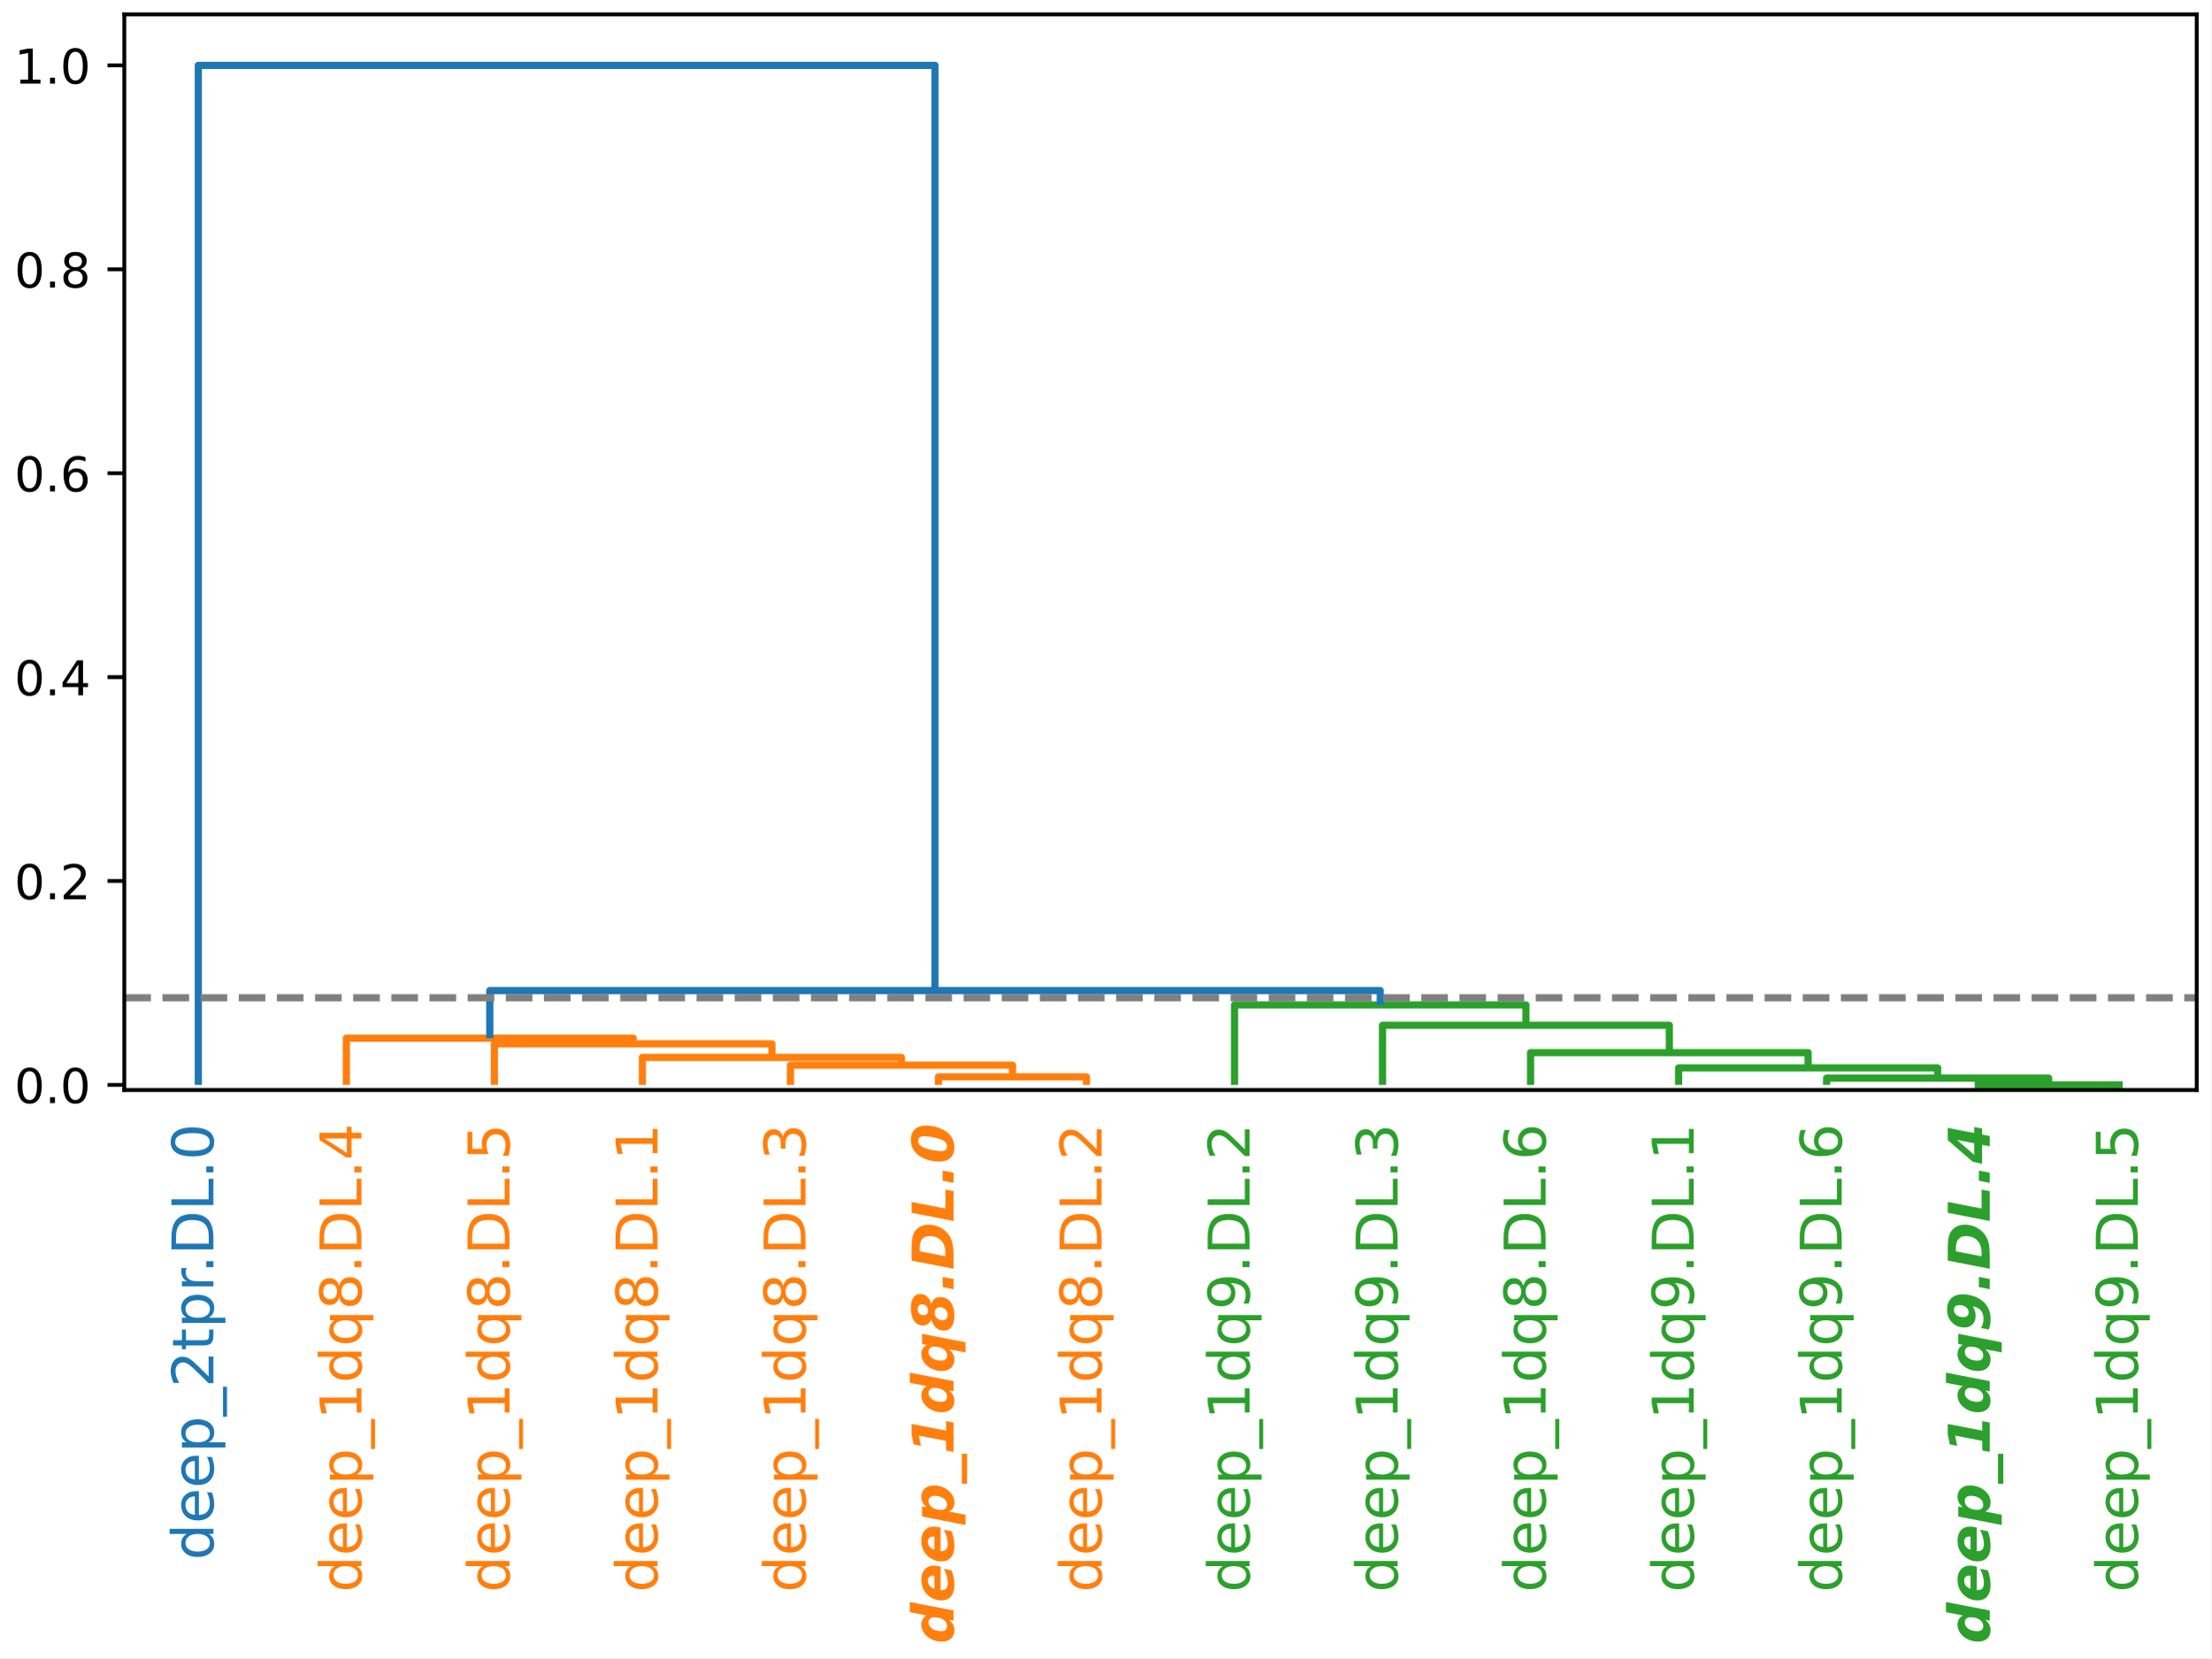
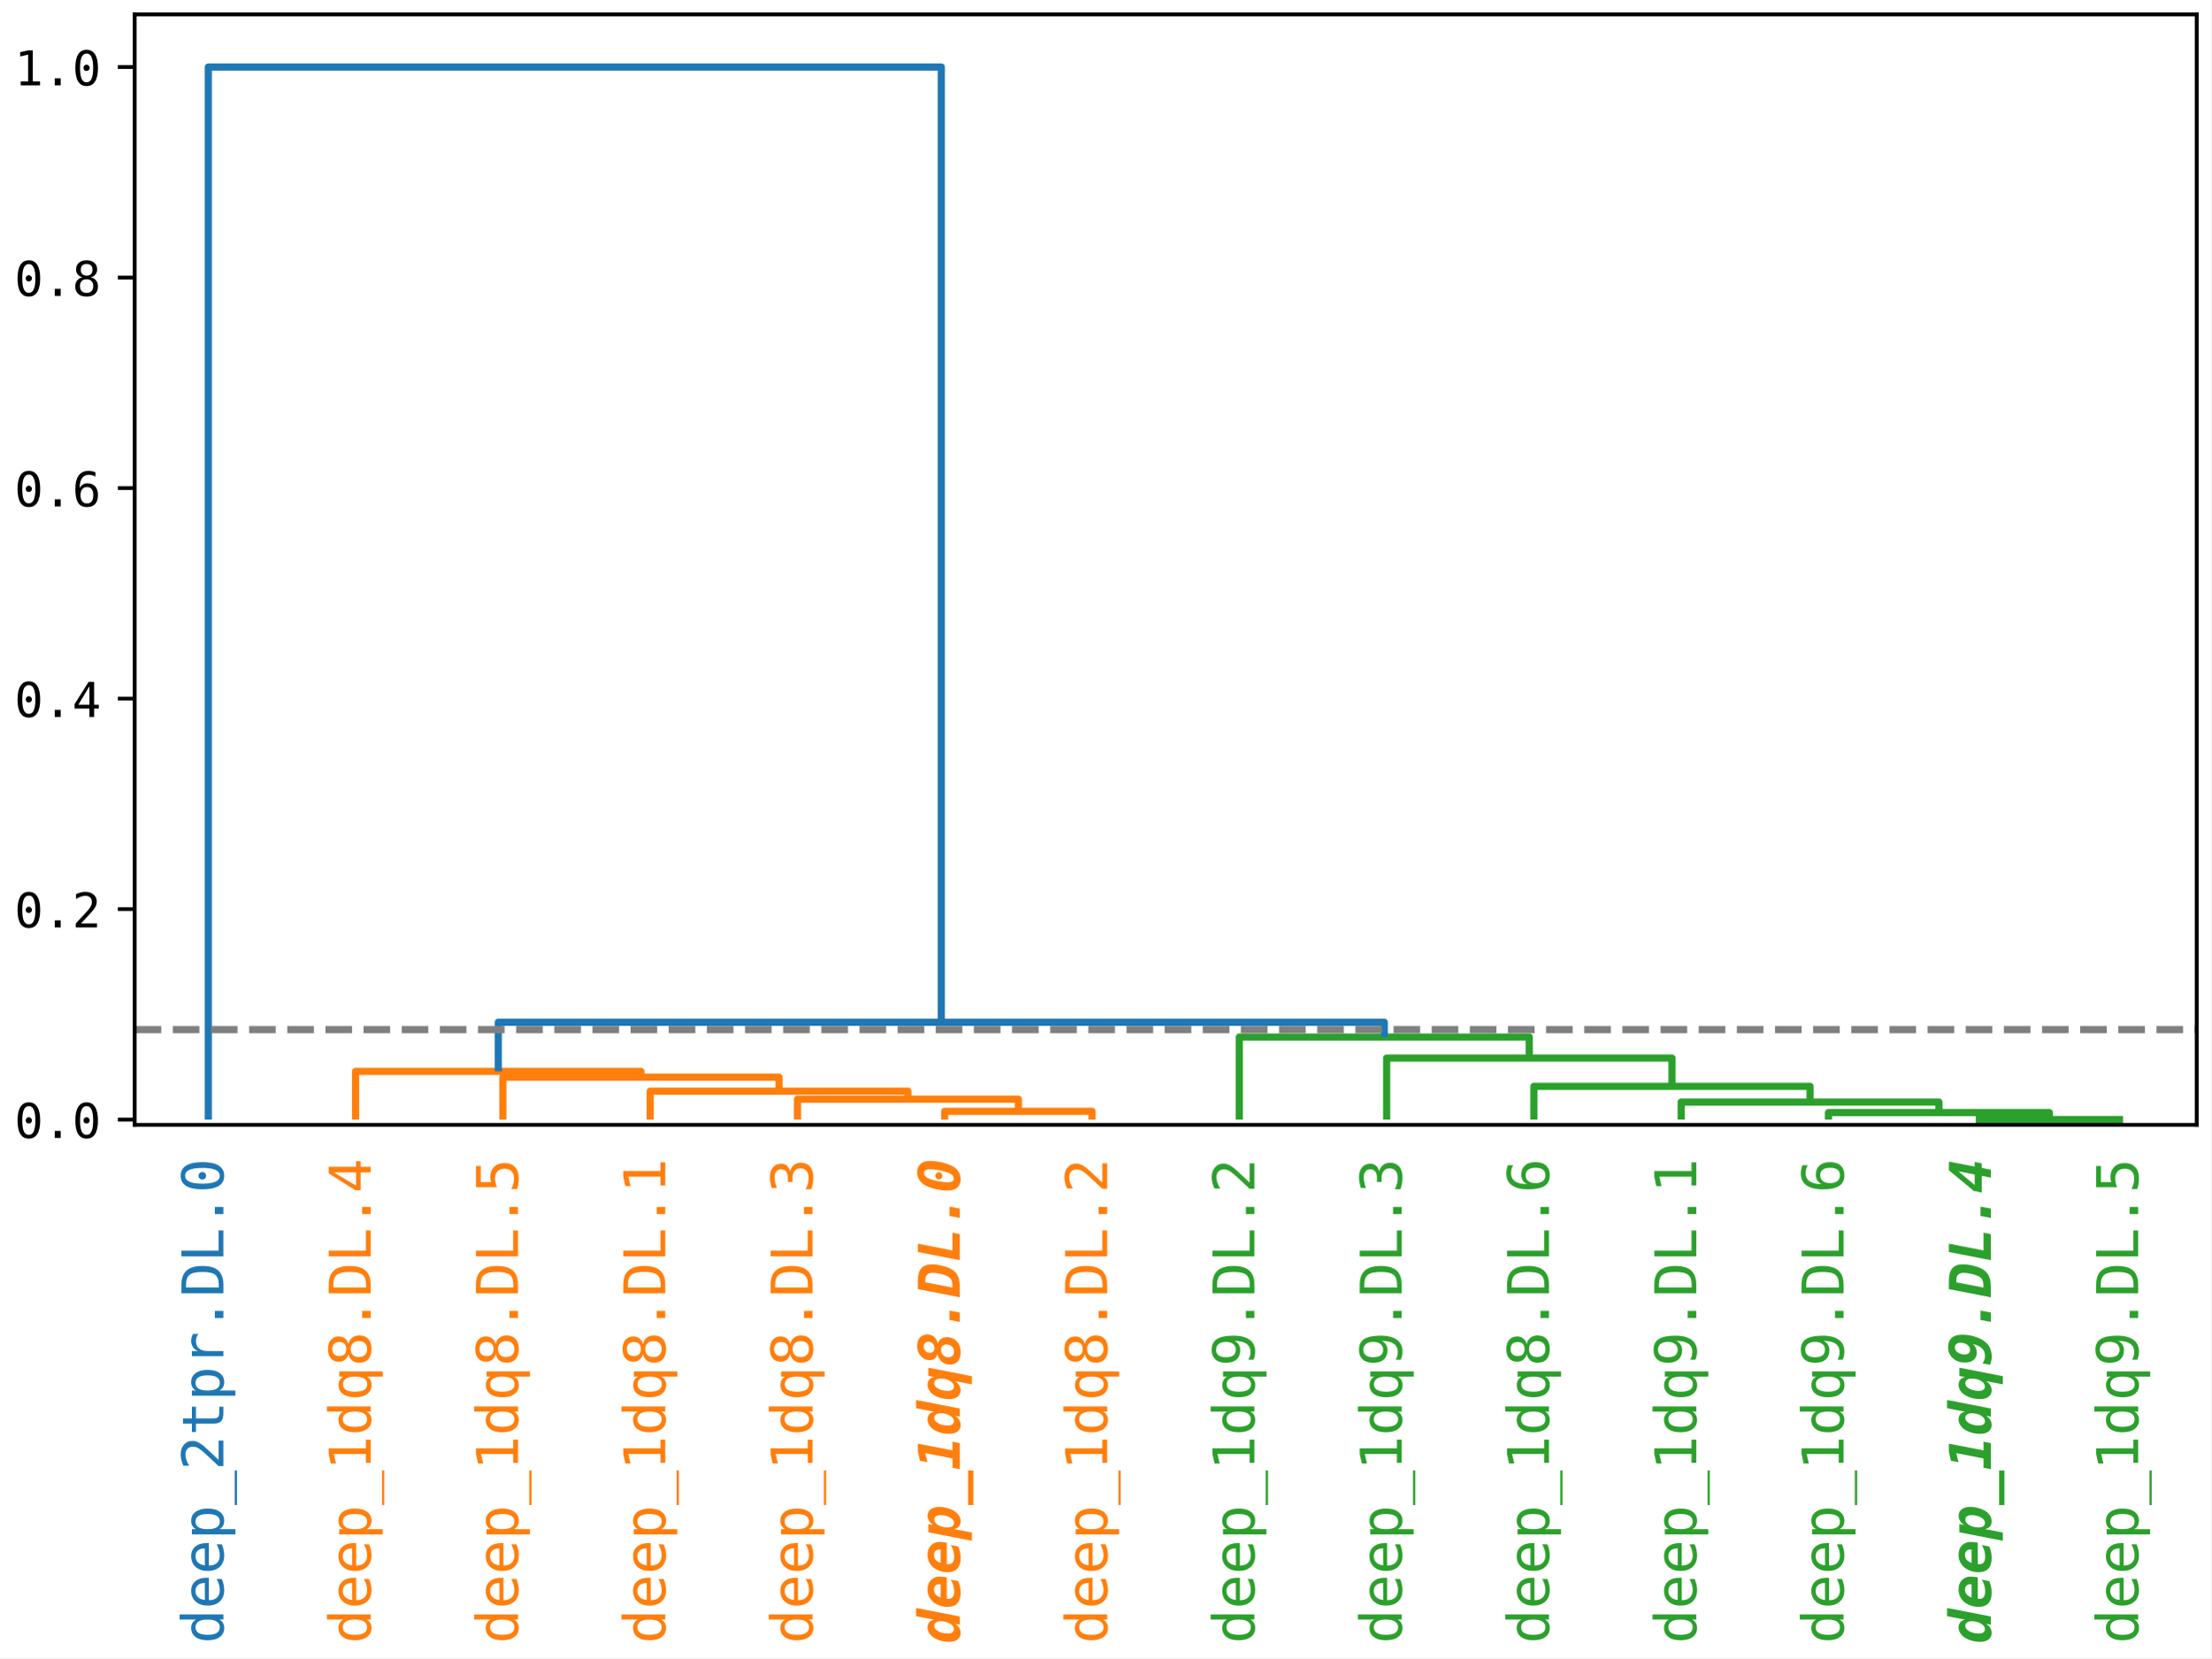
<svg xmlns="http://www.w3.org/2000/svg" xmlns:xlink="http://www.w3.org/1999/xlink" width="460.8pt" height="345.6pt" viewBox="0 0 460.8 345.6" version="1.1">
  <defs>
    <style type="text/css">*{stroke-linejoin: round; stroke-linecap: butt}</style>
  </defs>
  <g id="figure_1">
    <g id="patch_1">
      <path d="M 0 345.6  L 460.8 345.6  L 460.8 0  L 0 0  z " style="fill: #ffffff" />
    </g>
    <g id="axes_1">
      <g id="patch_2">
-         <path d="M 25.903 227.191  L 457.8 227.191  L 457.8 3  L 25.903 3  z " style="fill: #ffffff" />
+         <path d="M 28.061 234.459  L 457.8 234.459  L 457.8 3  L 28.061 3  z " style="fill: #ffffff" />
      </g>
      <g id="matplotlib.axis_1">
        <g id="xtick_1">
          <g id="text_1">
-             <text style="font-size: 12px; font-family: 'DejaVu Sans', 'Bitstream Vera Sans', 'Computer Modern Sans Serif', 'Lucida Grande', 'Verdana', 'Geneva', 'Lucid', 'Arial', 'Helvetica', 'Avant Garde', sans-serif; fill: #1f77b4" transform="translate(44.47261 325.1791) rotate(-90)">deep_2tpr.DL.0</text>
+             <text style="font-size: 12px; font-family: 'DejaVu Sans Mono', 'Arial', 'Helvetica', sans-serif; fill: #1f77b4" transform="translate(46.55336 342.5998) rotate(-90)">deep_2tpr.DL.0</text>
          </g>
        </g>
        <g id="xtick_2">
          <g id="text_2">
-             <text style="font-size: 12px; font-family: 'DejaVu Sans', 'Bitstream Vera Sans', 'Computer Modern Sans Serif', 'Lucida Grande', 'Verdana', 'Geneva', 'Lucid', 'Arial', 'Helvetica', 'Avant Garde', sans-serif; fill: #ff7f0e" transform="translate(75.32235 331.8898) rotate(-90)">deep_1dq8.DL.4</text>
+             <text style="font-size: 12px; font-family: 'DejaVu Sans Mono', 'Arial', 'Helvetica', sans-serif; fill: #ff7f0e" transform="translate(77.24897 342.5998) rotate(-90)">deep_1dq8.DL.4</text>
          </g>
        </g>
        <g id="xtick_3">
          <g id="text_3">
-             <text style="font-size: 12px; font-family: 'DejaVu Sans', 'Bitstream Vera Sans', 'Computer Modern Sans Serif', 'Lucida Grande', 'Verdana', 'Geneva', 'Lucid', 'Arial', 'Helvetica', 'Avant Garde', sans-serif; fill: #ff7f0e" transform="translate(106.1721 331.8898) rotate(-90)">deep_1dq8.DL.5</text>
+             <text style="font-size: 12px; font-family: 'DejaVu Sans Mono', 'Arial', 'Helvetica', sans-serif; fill: #ff7f0e" transform="translate(107.9446 342.5998) rotate(-90)">deep_1dq8.DL.5</text>
          </g>
        </g>
        <g id="xtick_4">
          <g id="text_4">
-             <text style="font-size: 12px; font-family: 'DejaVu Sans', 'Bitstream Vera Sans', 'Computer Modern Sans Serif', 'Lucida Grande', 'Verdana', 'Geneva', 'Lucid', 'Arial', 'Helvetica', 'Avant Garde', sans-serif; fill: #ff7f0e" transform="translate(137.0218 331.8898) rotate(-90)">deep_1dq8.DL.1</text>
+             <text style="font-size: 12px; font-family: 'DejaVu Sans Mono', 'Arial', 'Helvetica', sans-serif; fill: #ff7f0e" transform="translate(138.6402 342.5998) rotate(-90)">deep_1dq8.DL.1</text>
          </g>
        </g>
        <g id="xtick_5">
          <g id="text_5">
-             <text style="font-size: 12px; font-family: 'DejaVu Sans', 'Bitstream Vera Sans', 'Computer Modern Sans Serif', 'Lucida Grande', 'Verdana', 'Geneva', 'Lucid', 'Arial', 'Helvetica', 'Avant Garde', sans-serif; fill: #ff7f0e" transform="translate(167.8716 331.8898) rotate(-90)">deep_1dq8.DL.3</text>
+             <text style="font-size: 12px; font-family: 'DejaVu Sans Mono', 'Arial', 'Helvetica', sans-serif; fill: #ff7f0e" transform="translate(169.3358 342.5998) rotate(-90)">deep_1dq8.DL.3</text>
          </g>
        </g>
        <g id="xtick_6">
          <g id="text_6">
-             <text style="font-style: italic; font-weight: 700; font-size: 12px; font-family: 'DejaVu Sans', 'Bitstream Vera Sans', 'Computer Modern Sans Serif', 'Lucida Grande', 'Verdana', 'Geneva', 'Lucid', 'Arial', 'Helvetica', 'Avant Garde', sans-serif; fill: #ff7f0e" transform="translate(198.7213 342.5998) rotate(-90)">deep_1dq8.DL.0</text>
+             <text style="font-style: italic; font-weight: 700; font-size: 12px; font-family: 'DejaVu Sans Mono', 'Arial', 'Helvetica', sans-serif; fill: #ff7f0e" transform="translate(200.0314 342.5998) rotate(-90)">deep_1dq8.DL.0</text>
          </g>
        </g>
        <g id="xtick_7">
          <g id="text_7">
-             <text style="font-size: 12px; font-family: 'DejaVu Sans', 'Bitstream Vera Sans', 'Computer Modern Sans Serif', 'Lucida Grande', 'Verdana', 'Geneva', 'Lucid', 'Arial', 'Helvetica', 'Avant Garde', sans-serif; fill: #ff7f0e" transform="translate(229.5711 331.8898) rotate(-90)">deep_1dq8.DL.2</text>
+             <text style="font-size: 12px; font-family: 'DejaVu Sans Mono', 'Arial', 'Helvetica', sans-serif; fill: #ff7f0e" transform="translate(230.727 342.5998) rotate(-90)">deep_1dq8.DL.2</text>
          </g>
        </g>
        <g id="xtick_8">
          <g id="text_8">
-             <text style="font-size: 12px; font-family: 'DejaVu Sans', 'Bitstream Vera Sans', 'Computer Modern Sans Serif', 'Lucida Grande', 'Verdana', 'Geneva', 'Lucid', 'Arial', 'Helvetica', 'Avant Garde', sans-serif; fill: #2ca02c" transform="translate(260.4208 331.8898) rotate(-90)">deep_1dq9.DL.2</text>
+             <text style="font-size: 12px; font-family: 'DejaVu Sans Mono', 'Arial', 'Helvetica', sans-serif; fill: #2ca02c" transform="translate(261.4226 342.5998) rotate(-90)">deep_1dq9.DL.2</text>
          </g>
        </g>
        <g id="xtick_9">
          <g id="text_9">
-             <text style="font-size: 12px; font-family: 'DejaVu Sans', 'Bitstream Vera Sans', 'Computer Modern Sans Serif', 'Lucida Grande', 'Verdana', 'Geneva', 'Lucid', 'Arial', 'Helvetica', 'Avant Garde', sans-serif; fill: #2ca02c" transform="translate(291.2706 331.8898) rotate(-90)">deep_1dq9.DL.3</text>
+             <text style="font-size: 12px; font-family: 'DejaVu Sans Mono', 'Arial', 'Helvetica', sans-serif; fill: #2ca02c" transform="translate(292.1183 342.5998) rotate(-90)">deep_1dq9.DL.3</text>
          </g>
        </g>
        <g id="xtick_10">
          <g id="text_10">
-             <text style="font-size: 12px; font-family: 'DejaVu Sans', 'Bitstream Vera Sans', 'Computer Modern Sans Serif', 'Lucida Grande', 'Verdana', 'Geneva', 'Lucid', 'Arial', 'Helvetica', 'Avant Garde', sans-serif; fill: #2ca02c" transform="translate(322.1203 331.8898) rotate(-90)">deep_1dq8.DL.6</text>
+             <text style="font-size: 12px; font-family: 'DejaVu Sans Mono', 'Arial', 'Helvetica', sans-serif; fill: #2ca02c" transform="translate(322.8139 342.5998) rotate(-90)">deep_1dq8.DL.6</text>
          </g>
        </g>
        <g id="xtick_11">
          <g id="text_11">
-             <text style="font-size: 12px; font-family: 'DejaVu Sans', 'Bitstream Vera Sans', 'Computer Modern Sans Serif', 'Lucida Grande', 'Verdana', 'Geneva', 'Lucid', 'Arial', 'Helvetica', 'Avant Garde', sans-serif; fill: #2ca02c" transform="translate(352.97 331.8898) rotate(-90)">deep_1dq9.DL.1</text>
+             <text style="font-size: 12px; font-family: 'DejaVu Sans Mono', 'Arial', 'Helvetica', sans-serif; fill: #2ca02c" transform="translate(353.5095 342.5998) rotate(-90)">deep_1dq9.DL.1</text>
          </g>
        </g>
        <g id="xtick_12">
          <g id="text_12">
-             <text style="font-size: 12px; font-family: 'DejaVu Sans', 'Bitstream Vera Sans', 'Computer Modern Sans Serif', 'Lucida Grande', 'Verdana', 'Geneva', 'Lucid', 'Arial', 'Helvetica', 'Avant Garde', sans-serif; fill: #2ca02c" transform="translate(383.8198 331.8898) rotate(-90)">deep_1dq9.DL.6</text>
+             <text style="font-size: 12px; font-family: 'DejaVu Sans Mono', 'Arial', 'Helvetica', sans-serif; fill: #2ca02c" transform="translate(384.2051 342.5998) rotate(-90)">deep_1dq9.DL.6</text>
          </g>
        </g>
        <g id="xtick_13">
          <g id="text_13">
-             <text style="font-style: italic; font-weight: 700; font-size: 12px; font-family: 'DejaVu Sans', 'Bitstream Vera Sans', 'Computer Modern Sans Serif', 'Lucida Grande', 'Verdana', 'Geneva', 'Lucid', 'Arial', 'Helvetica', 'Avant Garde', sans-serif; fill: #2ca02c" transform="translate(414.6695 342.5998) rotate(-90)">deep_1dq9.DL.4</text>
+             <text style="font-style: italic; font-weight: 700; font-size: 12px; font-family: 'DejaVu Sans Mono', 'Arial', 'Helvetica', sans-serif; fill: #2ca02c" transform="translate(414.9007 342.5998) rotate(-90)">deep_1dq9.DL.4</text>
          </g>
        </g>
        <g id="xtick_14">
          <g id="text_14">
-             <text style="font-size: 12px; font-family: 'DejaVu Sans', 'Bitstream Vera Sans', 'Computer Modern Sans Serif', 'Lucida Grande', 'Verdana', 'Geneva', 'Lucid', 'Arial', 'Helvetica', 'Avant Garde', sans-serif; fill: #2ca02c" transform="translate(445.5193 331.8898) rotate(-90)">deep_1dq9.DL.5</text>
+             <text style="font-size: 12px; font-family: 'DejaVu Sans Mono', 'Arial', 'Helvetica', sans-serif; fill: #2ca02c" transform="translate(445.5963 342.5998) rotate(-90)">deep_1dq9.DL.5</text>
          </g>
        </g>
      </g>
      <g id="matplotlib.axis_2">
        <g id="ytick_1">
          <g id="line2d_1">
            <defs>
              <path id="m9510029bed" d="M 0 0  L -3.5 0  " style="stroke: #000000; stroke-width: 0.8" />
            </defs>
            <g>
-               <use xlink:href="#m9510029bed" x="25.903" y="226.128" style="stroke: #000000; stroke-width: 0.8" />
+               <use xlink:href="#m9510029bed" x="28.061" y="233.362" style="stroke: #000000; stroke-width: 0.8" />
            </g>
          </g>
          <g id="text_15">
-             <text style="font-size: 10px; font-family: 'DejaVu Sans', 'Bitstream Vera Sans', 'Computer Modern Sans Serif', 'Lucida Grande', 'Verdana', 'Geneva', 'Lucid', 'Arial', 'Helvetica', 'Avant Garde', sans-serif; text-anchor: end" x="18.903" y="229.928" transform="rotate(-0 18.90337 229.9277)">0.0</text>
+             <text style="font-size: 10px; font-family: 'DejaVu Sans Mono', 'Arial', 'Helvetica', sans-serif; text-anchor: end" x="21.061" y="237.187" transform="rotate(-0 21.06118 237.1873)">0.0</text>
          </g>
        </g>
        <g id="ytick_2">
          <g id="line2d_2">
            <g>
-               <use xlink:href="#m9510029bed" x="25.903" y="183.628" style="stroke: #000000; stroke-width: 0.8" />
+               <use xlink:href="#m9510029bed" x="28.061" y="189.483" style="stroke: #000000; stroke-width: 0.8" />
            </g>
          </g>
          <g id="text_16">
-             <text style="font-size: 10px; font-family: 'DejaVu Sans', 'Bitstream Vera Sans', 'Computer Modern Sans Serif', 'Lucida Grande', 'Verdana', 'Geneva', 'Lucid', 'Arial', 'Helvetica', 'Avant Garde', sans-serif; text-anchor: end" x="18.903" y="187.427" transform="rotate(-0 18.90337 187.4271)">0.2</text>
+             <text style="font-size: 10px; font-family: 'DejaVu Sans Mono', 'Arial', 'Helvetica', sans-serif; text-anchor: end" x="21.061" y="193.309" transform="rotate(-0 21.06118 193.309)">0.2</text>
          </g>
        </g>
        <g id="ytick_3">
          <g id="line2d_3">
            <g>
-               <use xlink:href="#m9510029bed" x="25.903" y="141.127" style="stroke: #000000; stroke-width: 0.8" />
+               <use xlink:href="#m9510029bed" x="28.061" y="145.605" style="stroke: #000000; stroke-width: 0.8" />
            </g>
          </g>
          <g id="text_17">
-             <text style="font-size: 10px; font-family: 'DejaVu Sans', 'Bitstream Vera Sans', 'Computer Modern Sans Serif', 'Lucida Grande', 'Verdana', 'Geneva', 'Lucid', 'Arial', 'Helvetica', 'Avant Garde', sans-serif; text-anchor: end" x="18.903" y="144.926" transform="rotate(-0 18.90337 144.9265)">0.4</text>
+             <text style="font-size: 10px; font-family: 'DejaVu Sans Mono', 'Arial', 'Helvetica', sans-serif; text-anchor: end" x="21.061" y="149.431" transform="rotate(-0 21.06118 149.4306)">0.4</text>
          </g>
        </g>
        <g id="ytick_4">
          <g id="line2d_4">
            <g>
-               <use xlink:href="#m9510029bed" x="25.903" y="98.627" style="stroke: #000000; stroke-width: 0.8" />
+               <use xlink:href="#m9510029bed" x="28.061" y="101.727" style="stroke: #000000; stroke-width: 0.8" />
            </g>
          </g>
          <g id="text_18">
-             <text style="font-size: 10px; font-family: 'DejaVu Sans', 'Bitstream Vera Sans', 'Computer Modern Sans Serif', 'Lucida Grande', 'Verdana', 'Geneva', 'Lucid', 'Arial', 'Helvetica', 'Avant Garde', sans-serif; text-anchor: end" x="18.903" y="102.426" transform="rotate(-0 18.90337 102.4259)">0.6</text>
+             <text style="font-size: 10px; font-family: 'DejaVu Sans Mono', 'Arial', 'Helvetica', sans-serif; text-anchor: end" x="21.061" y="105.552" transform="rotate(-0 21.06118 105.5523)">0.6</text>
          </g>
        </g>
        <g id="ytick_5">
          <g id="line2d_5">
            <g>
-               <use xlink:href="#m9510029bed" x="25.903" y="56.126" style="stroke: #000000; stroke-width: 0.8" />
+               <use xlink:href="#m9510029bed" x="28.061" y="57.848" style="stroke: #000000; stroke-width: 0.8" />
            </g>
          </g>
          <g id="text_19">
-             <text style="font-size: 10px; font-family: 'DejaVu Sans', 'Bitstream Vera Sans', 'Computer Modern Sans Serif', 'Lucida Grande', 'Verdana', 'Geneva', 'Lucid', 'Arial', 'Helvetica', 'Avant Garde', sans-serif; text-anchor: end" x="18.903" y="59.925" transform="rotate(-0 18.90337 59.92523)">0.8</text>
+             <text style="font-size: 10px; font-family: 'DejaVu Sans Mono', 'Arial', 'Helvetica', sans-serif; text-anchor: end" x="21.061" y="61.674" transform="rotate(-0 21.06118 61.67395)">0.8</text>
          </g>
        </g>
        <g id="ytick_6">
          <g id="line2d_6">
            <g>
-               <use xlink:href="#m9510029bed" x="25.903" y="13.625" style="stroke: #000000; stroke-width: 0.8" />
+               <use xlink:href="#m9510029bed" x="28.061" y="13.97" style="stroke: #000000; stroke-width: 0.8" />
            </g>
          </g>
          <g id="text_20">
-             <text style="font-size: 10px; font-family: 'DejaVu Sans', 'Bitstream Vera Sans', 'Computer Modern Sans Serif', 'Lucida Grande', 'Verdana', 'Geneva', 'Lucid', 'Arial', 'Helvetica', 'Avant Garde', sans-serif; text-anchor: end" x="18.903" y="17.425" transform="rotate(-0 18.90337 17.42461)">1.0</text>
+             <text style="font-size: 10px; font-family: 'DejaVu Sans Mono', 'Arial', 'Helvetica', sans-serif; text-anchor: end" x="21.061" y="17.796" transform="rotate(-0 21.06118 17.79561)">1.0</text>
          </g>
        </g>
      </g>
      <g id="LineCollection_1">
-         <path d="M 195.577 226.128  L 195.577 224.452  L 226.427 224.452  L 226.427 226.128  " clip-path="url(#p0fd59ad602)" style="fill: none; stroke: #ff7f0e; stroke-width: 1.5" />
-         <path d="M 164.727 226.128  L 164.727 222.013  L 211.002 222.013  L 211.002 224.452  " clip-path="url(#p0fd59ad602)" style="fill: none; stroke: #ff7f0e; stroke-width: 1.5" />
-         <path d="M 133.877 226.128  L 133.877 220.391  L 187.865 220.391  L 187.865 222.013  " clip-path="url(#p0fd59ad602)" style="fill: none; stroke: #ff7f0e; stroke-width: 1.5" />
-         <path d="M 103.028 226.128  L 103.028 217.571  L 160.871 217.571  L 160.871 220.391  " clip-path="url(#p0fd59ad602)" style="fill: none; stroke: #ff7f0e; stroke-width: 1.5" />
-         <path d="M 72.178 226.128  L 72.178 216.394  L 131.949 216.394  L 131.949 217.571  " clip-path="url(#p0fd59ad602)" style="fill: none; stroke: #ff7f0e; stroke-width: 1.5" />
+         <path d="M 196.887 233.362  L 196.887 231.631  L 227.583 231.631  L 227.583 233.362  " clip-path="url(#p33054fc8f8)" style="fill: none; stroke: #ff7f0e; stroke-width: 1.5" />
+         <path d="M 166.191 233.362  L 166.191 229.112  L 212.235 229.112  L 212.235 231.631  " clip-path="url(#p33054fc8f8)" style="fill: none; stroke: #ff7f0e; stroke-width: 1.5" />
+         <path d="M 135.496 233.362  L 135.496 227.439  L 189.213 227.439  L 189.213 229.112  " clip-path="url(#p33054fc8f8)" style="fill: none; stroke: #ff7f0e; stroke-width: 1.5" />
+         <path d="M 104.8 233.362  L 104.8 224.527  L 162.354 224.527  L 162.354 227.439  " clip-path="url(#p33054fc8f8)" style="fill: none; stroke: #ff7f0e; stroke-width: 1.5" />
+         <path d="M 74.105 233.362  L 74.105 223.312  L 133.577 223.312  L 133.577 224.527  " clip-path="url(#p33054fc8f8)" style="fill: none; stroke: #ff7f0e; stroke-width: 1.5" />
      </g>
      <g id="LineCollection_2">
-         <path d="M 411.525 226.128  L 411.525 226.128  L 442.375 226.128  L 442.375 226.128  " clip-path="url(#p0fd59ad602)" style="fill: none; stroke: #2ca02c; stroke-width: 1.5" />
-         <path d="M 380.675 226.128  L 380.675 224.716  L 426.95 224.716  L 426.95 226.128  " clip-path="url(#p0fd59ad602)" style="fill: none; stroke: #2ca02c; stroke-width: 1.5" />
-         <path d="M 349.826 226.128  L 349.826 222.59  L 403.813 222.59  L 403.813 224.716  " clip-path="url(#p0fd59ad602)" style="fill: none; stroke: #2ca02c; stroke-width: 1.5" />
-         <path d="M 318.976 226.128  L 318.976 219.411  L 376.819 219.411  L 376.819 222.59  " clip-path="url(#p0fd59ad602)" style="fill: none; stroke: #2ca02c; stroke-width: 1.5" />
-         <path d="M 288.126 226.128  L 288.126 213.704  L 347.898 213.704  L 347.898 219.411  " clip-path="url(#p0fd59ad602)" style="fill: none; stroke: #2ca02c; stroke-width: 1.5" />
-         <path d="M 257.276 226.128  L 257.276 209.46  L 318.012 209.46  L 318.012 213.704  " clip-path="url(#p0fd59ad602)" style="fill: none; stroke: #2ca02c; stroke-width: 1.5" />
+         <path d="M 411.756 233.362  L 411.756 233.362  L 442.452 233.362  L 442.452 233.362  " clip-path="url(#p33054fc8f8)" style="fill: none; stroke: #2ca02c; stroke-width: 1.5" />
+         <path d="M 381.061 233.362  L 381.061 231.903  L 427.104 231.903  L 427.104 233.362  " clip-path="url(#p33054fc8f8)" style="fill: none; stroke: #2ca02c; stroke-width: 1.5" />
+         <path d="M 350.365 233.362  L 350.365 229.708  L 404.082 229.708  L 404.082 231.903  " clip-path="url(#p33054fc8f8)" style="fill: none; stroke: #2ca02c; stroke-width: 1.5" />
+         <path d="M 319.67 233.362  L 319.67 226.427  L 377.224 226.427  L 377.224 229.708  " clip-path="url(#p33054fc8f8)" style="fill: none; stroke: #2ca02c; stroke-width: 1.5" />
+         <path d="M 288.974 233.362  L 288.974 220.535  L 348.447 220.535  L 348.447 226.427  " clip-path="url(#p33054fc8f8)" style="fill: none; stroke: #2ca02c; stroke-width: 1.5" />
+         <path d="M 258.278 233.362  L 258.278 216.153  L 318.71 216.153  L 318.71 220.535  " clip-path="url(#p33054fc8f8)" style="fill: none; stroke: #2ca02c; stroke-width: 1.5" />
      </g>
      <g id="LineCollection_3">
-         <path d="M 102.064 216.394  L 102.064 206.479  L 287.644 206.479  L 287.644 209.46  " clip-path="url(#p0fd59ad602)" style="fill: none; stroke: #1f77b4; stroke-width: 1.5" />
-         <path d="M 41.328 226.128  L 41.328 13.625  L 194.854 13.625  L 194.854 206.479  " clip-path="url(#p0fd59ad602)" style="fill: none; stroke: #1f77b4; stroke-width: 1.5" />
+         <path d="M 103.841 223.312  L 103.841 213.076  L 288.494 213.076  L 288.494 216.153  " clip-path="url(#p33054fc8f8)" style="fill: none; stroke: #1f77b4; stroke-width: 1.5" />
+         <path d="M 43.409 233.362  L 43.409 13.97  L 196.168 13.97  L 196.168 213.076  " clip-path="url(#p33054fc8f8)" style="fill: none; stroke: #1f77b4; stroke-width: 1.5" />
      </g>
      <g id="line2d_7">
-         <path d="M 25.903 207.97  L 457.8 207.97  " clip-path="url(#p0fd59ad602)" style="fill: none; stroke-dasharray: 5.55,2.4; stroke-dashoffset: 0; stroke: #808080; stroke-width: 1.5" />
+         <path d="M 28.061 214.614  L 457.8 214.614  " clip-path="url(#p33054fc8f8)" style="fill: none; stroke-dasharray: 5.55,2.4; stroke-dashoffset: 0; stroke: #808080; stroke-width: 1.5" />
      </g>
      <g id="patch_3">
-         <path d="M 25.903 227.191  L 25.903 3  " style="fill: none; stroke: #000000; stroke-width: 0.8; stroke-linejoin: miter; stroke-linecap: square" />
+         <path d="M 28.061 234.459  L 28.061 3  " style="fill: none; stroke: #000000; stroke-width: 0.8; stroke-linejoin: miter; stroke-linecap: square" />
      </g>
      <g id="patch_4">
-         <path d="M 457.8 227.191  L 457.8 3  " style="fill: none; stroke: #000000; stroke-width: 0.8; stroke-linejoin: miter; stroke-linecap: square" />
+         <path d="M 457.8 234.459  L 457.8 3  " style="fill: none; stroke: #000000; stroke-width: 0.8; stroke-linejoin: miter; stroke-linecap: square" />
      </g>
      <g id="patch_5">
-         <path d="M 25.903 227.191  L 457.8 227.191  " style="fill: none; stroke: #000000; stroke-width: 0.8; stroke-linejoin: miter; stroke-linecap: square" />
+         <path d="M 28.061 234.459  L 457.8 234.459  " style="fill: none; stroke: #000000; stroke-width: 0.8; stroke-linejoin: miter; stroke-linecap: square" />
      </g>
      <g id="patch_6">
-         <path d="M 25.903 3  L 457.8 3  " style="fill: none; stroke: #000000; stroke-width: 0.8; stroke-linejoin: miter; stroke-linecap: square" />
+         <path d="M 28.061 3  L 457.8 3  " style="fill: none; stroke: #000000; stroke-width: 0.8; stroke-linejoin: miter; stroke-linecap: square" />
      </g>
    </g>
  </g>
  <defs>
-     <clipPath id="p0fd59ad602">
-       <rect x="25.903" y="3" width="431.896" height="224.191" />
+     <clipPath id="p33054fc8f8">
+       <rect x="28.061" y="3" width="429.739" height="231.458" />
    </clipPath>
  </defs>
</svg>
